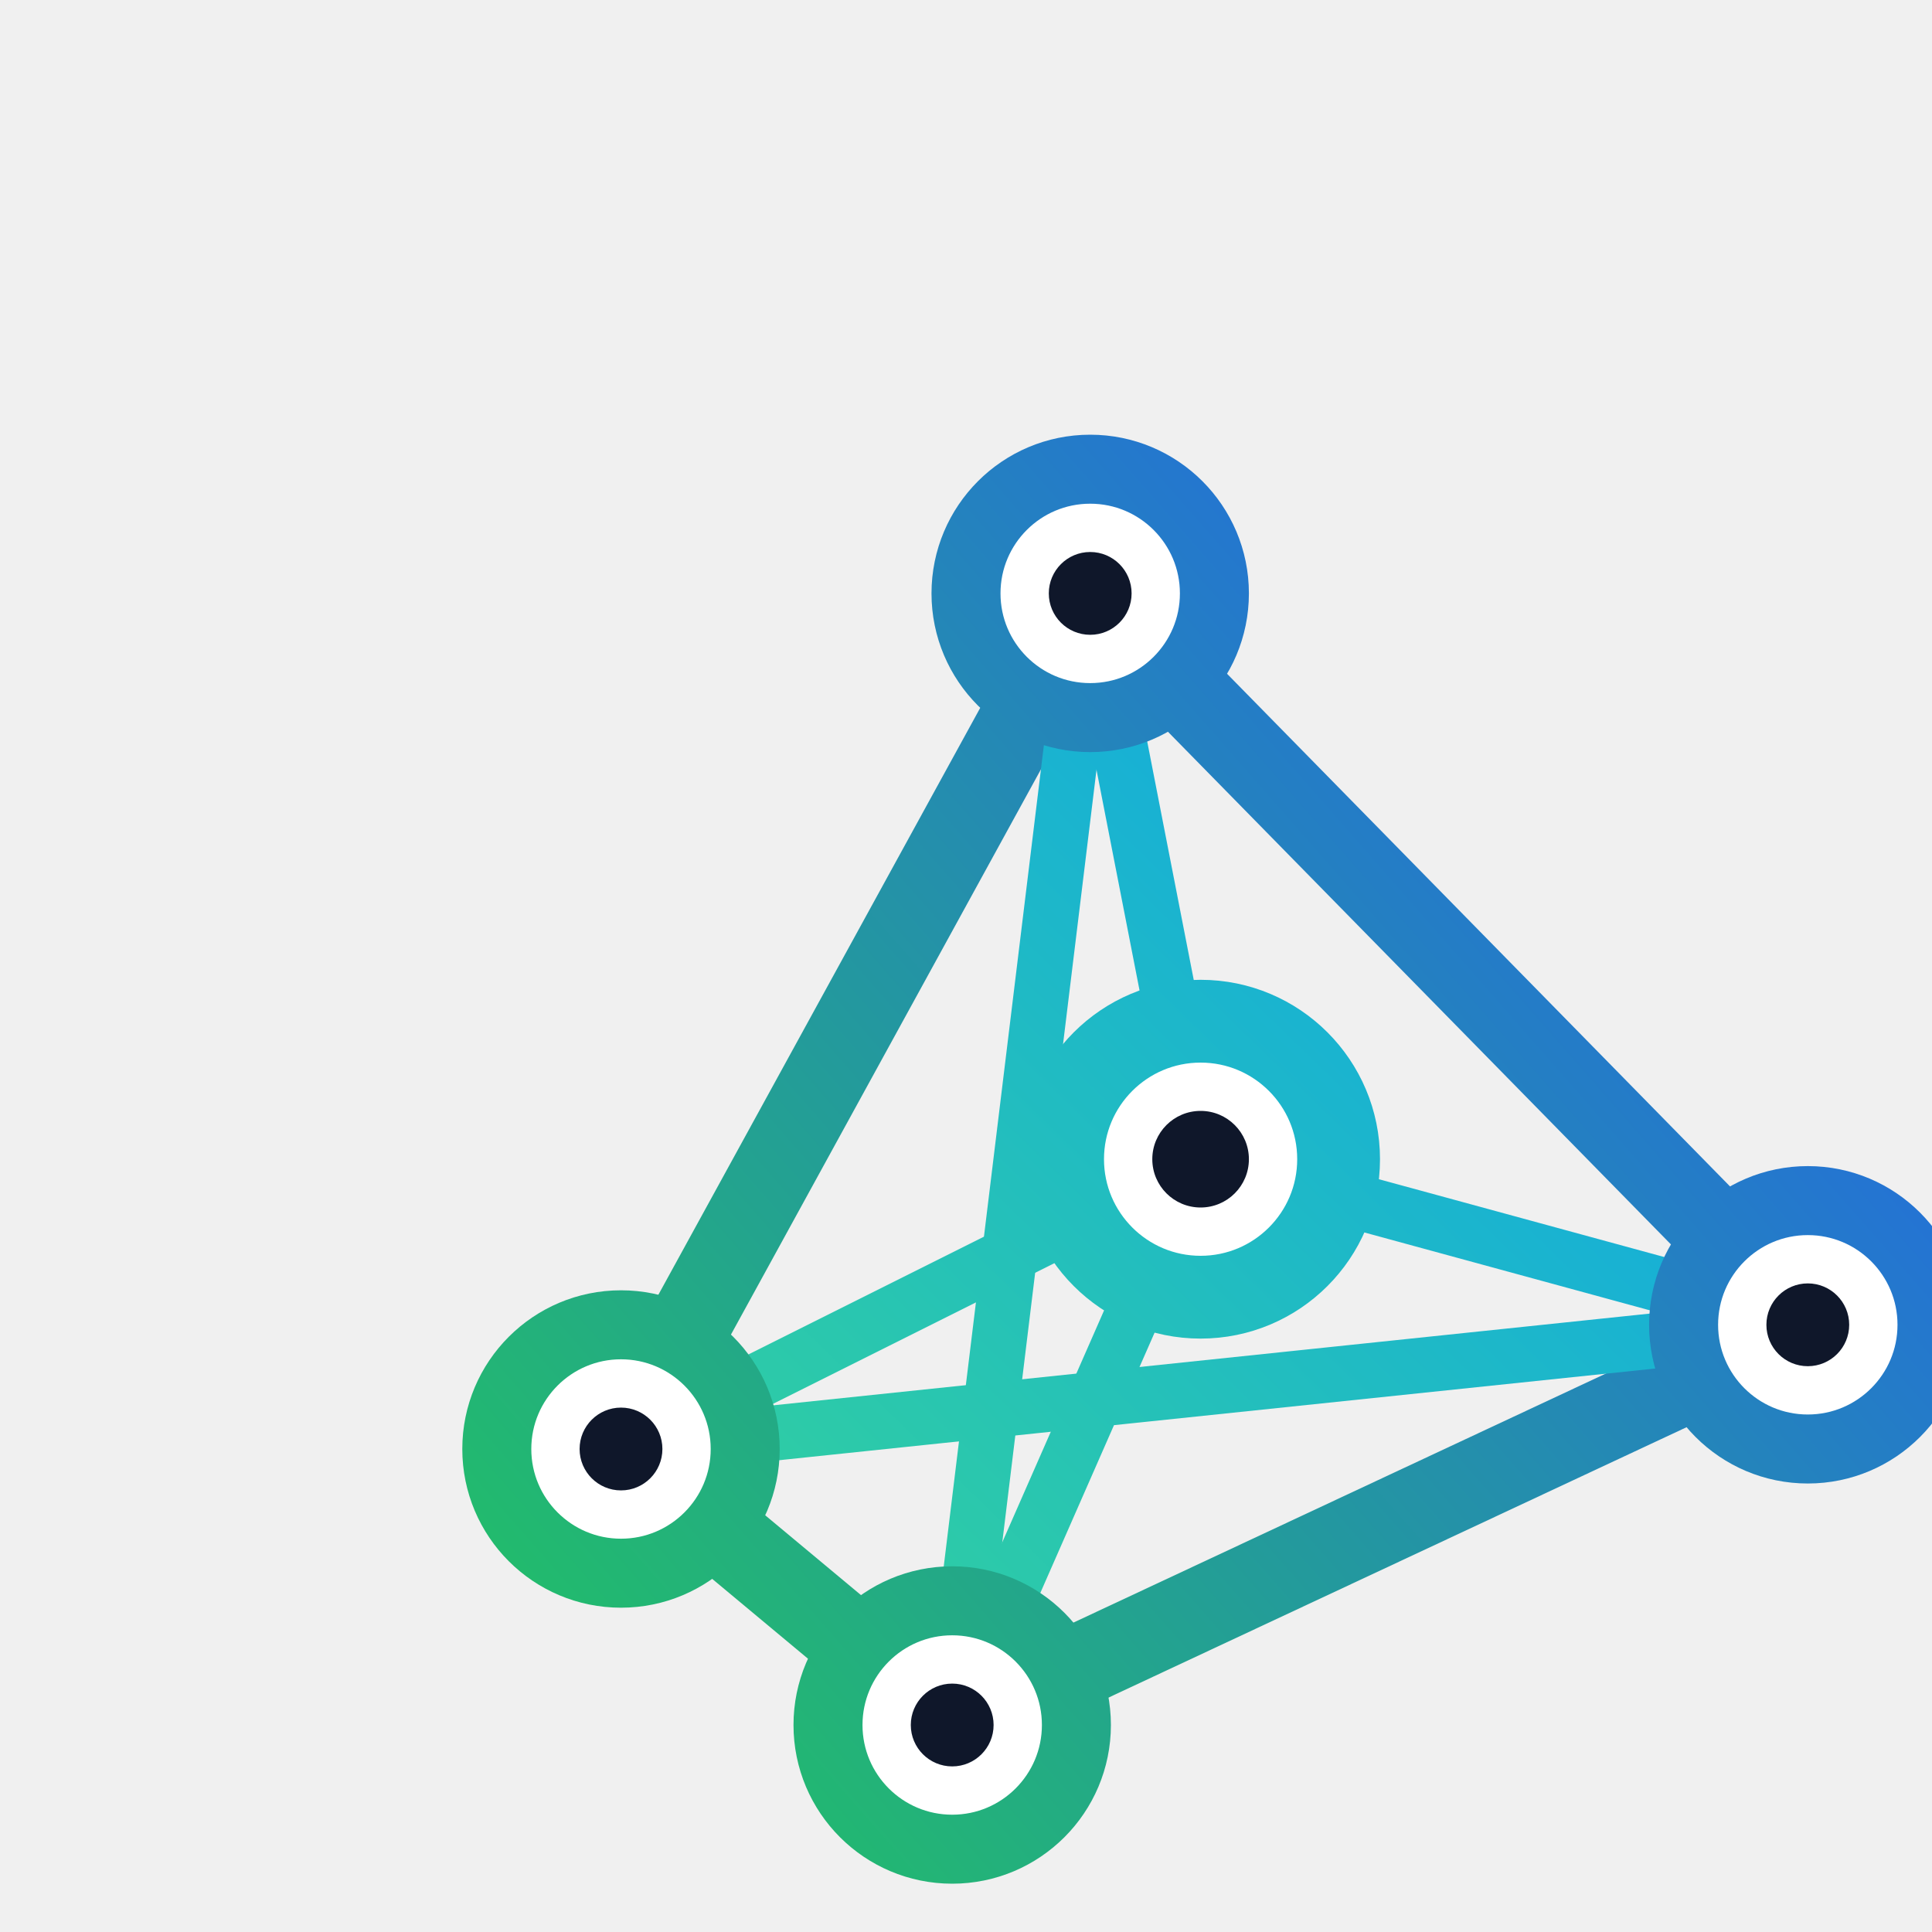
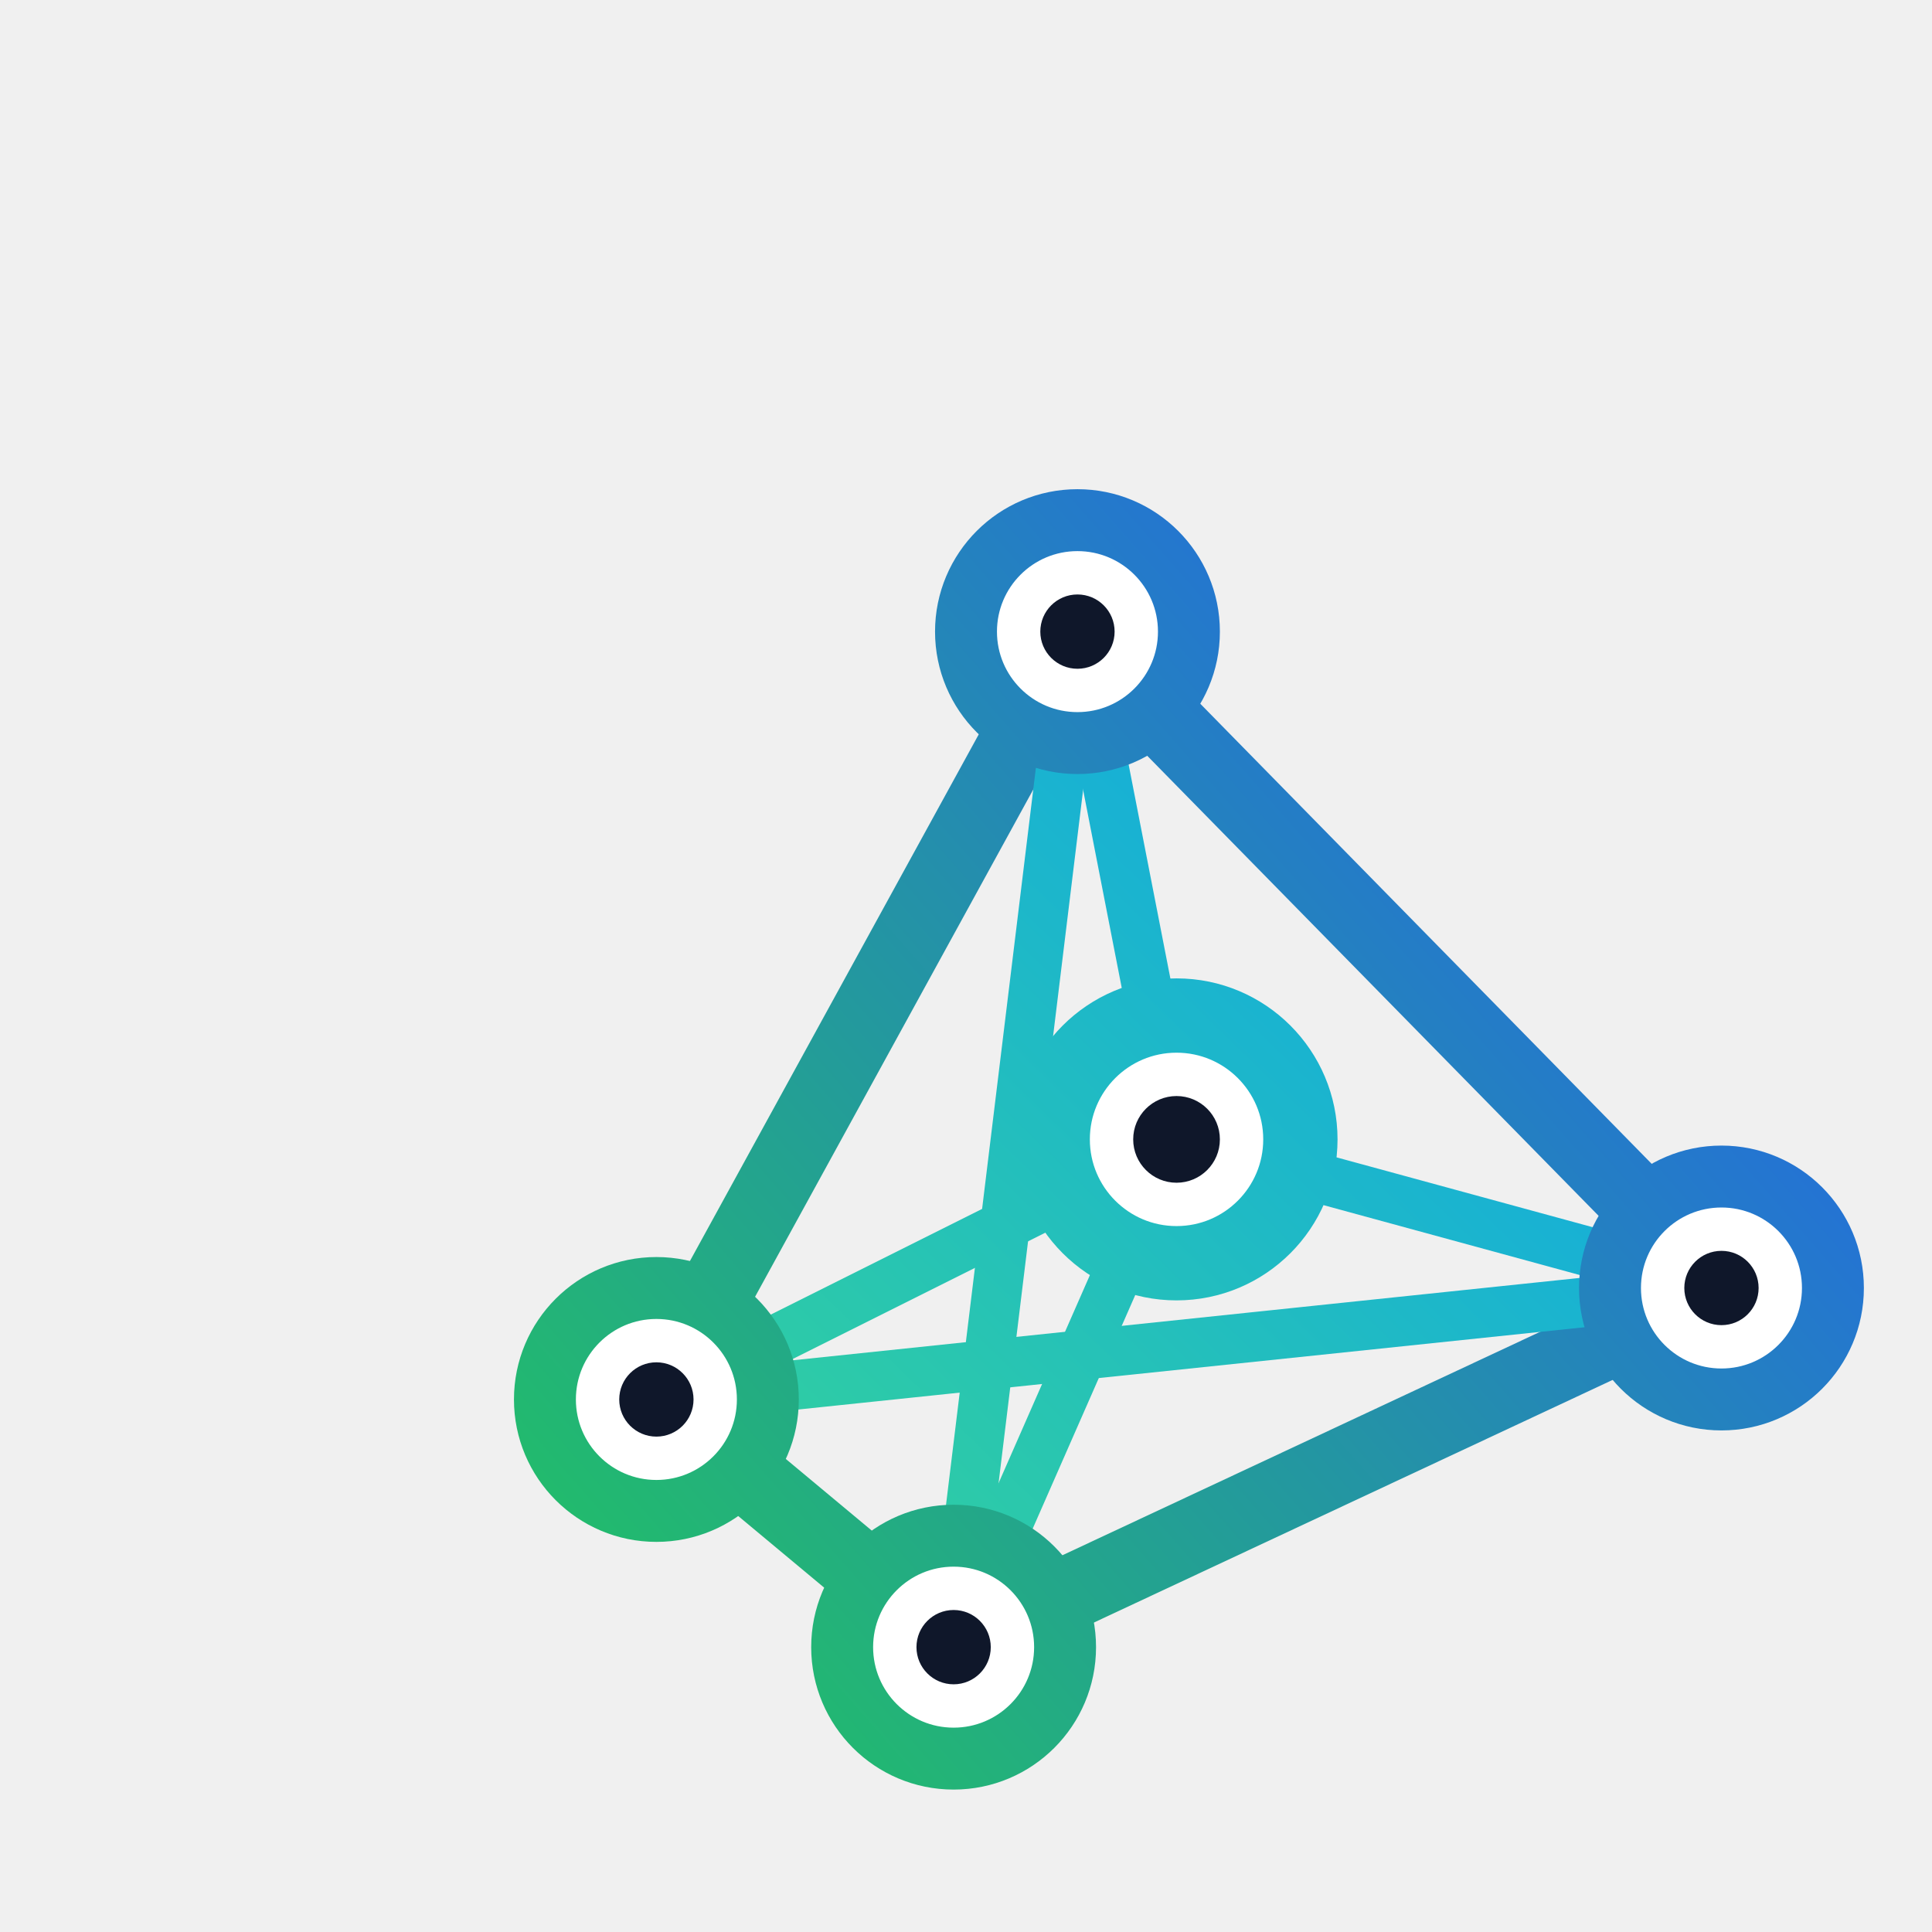
- <svg xmlns="http://www.w3.org/2000/svg" width="280" height="280" viewBox="0 0 280 280" fill="none" role="img" aria-label="Cascade icon">
+ <svg xmlns="http://www.w3.org/2000/svg" width="280" height="280" viewBox="-16 -16 312 312" fill="none" role="img" aria-label="Cascade icon">
  <defs>
    <linearGradient id="gradA" x1="36" y1="230" x2="232" y2="58" gradientUnits="userSpaceOnUse">
      <stop offset="0" stop-color="#22C55E" />
      <stop offset="1" stop-color="#2563EB" />
    </linearGradient>
    <linearGradient id="gradB" x1="70" y1="214" x2="204" y2="76" gradientUnits="userSpaceOnUse">
      <stop offset="0" stop-color="#34D399" />
      <stop offset="1" stop-color="#0EA5E9" />
    </linearGradient>
    <style>
      .edgeA { stroke: url(#gradA); stroke-width: 12; stroke-linecap: round; stroke-linejoin: round; }
      .edgeB { stroke: url(#gradB); stroke-width: 8;  stroke-linecap: round; stroke-linejoin: round; }
      .nodeOuter     { fill: white; stroke: url(#gradA); stroke-width: 10; }
      .nodeInner     { fill: #0F172A; }
      .controller    { fill: white; stroke: url(#gradB); stroke-width: 12; }
      .controllerCore{ fill: #0F172A; }
    </style>
  </defs>
  <g transform="translate(20 20)">
    <path class="edgeA" d="M70 190 L138 66 L242 172 L118 230 Z" />
    <path class="edgeB" d="M70 190 L242 172" />
    <path class="edgeB" d="M138 66 L118 230" />
    <path class="edgeB" d="M154 148 L138 66" />
    <path class="edgeB" d="M154 148 L70 190" />
    <path class="edgeB" d="M154 148 L242 172" />
    <path class="edgeB" d="M154 148 L118 230" />
    <circle class="nodeOuter" cx="138" cy="66" r="18" />
    <circle class="nodeOuter" cx="70" cy="190" r="18" />
    <circle class="nodeOuter" cx="242" cy="172" r="18" />
    <circle class="nodeOuter" cx="118" cy="230" r="18" />
    <circle class="controller" cx="154" cy="148" r="20" />
    <circle class="controllerCore" cx="154" cy="148" r="7" />
    <circle class="nodeInner" cx="138" cy="66" r="6" />
    <circle class="nodeInner" cx="70" cy="190" r="6" />
    <circle class="nodeInner" cx="242" cy="172" r="6" />
    <circle class="nodeInner" cx="118" cy="230" r="6" />
  </g>
</svg>
